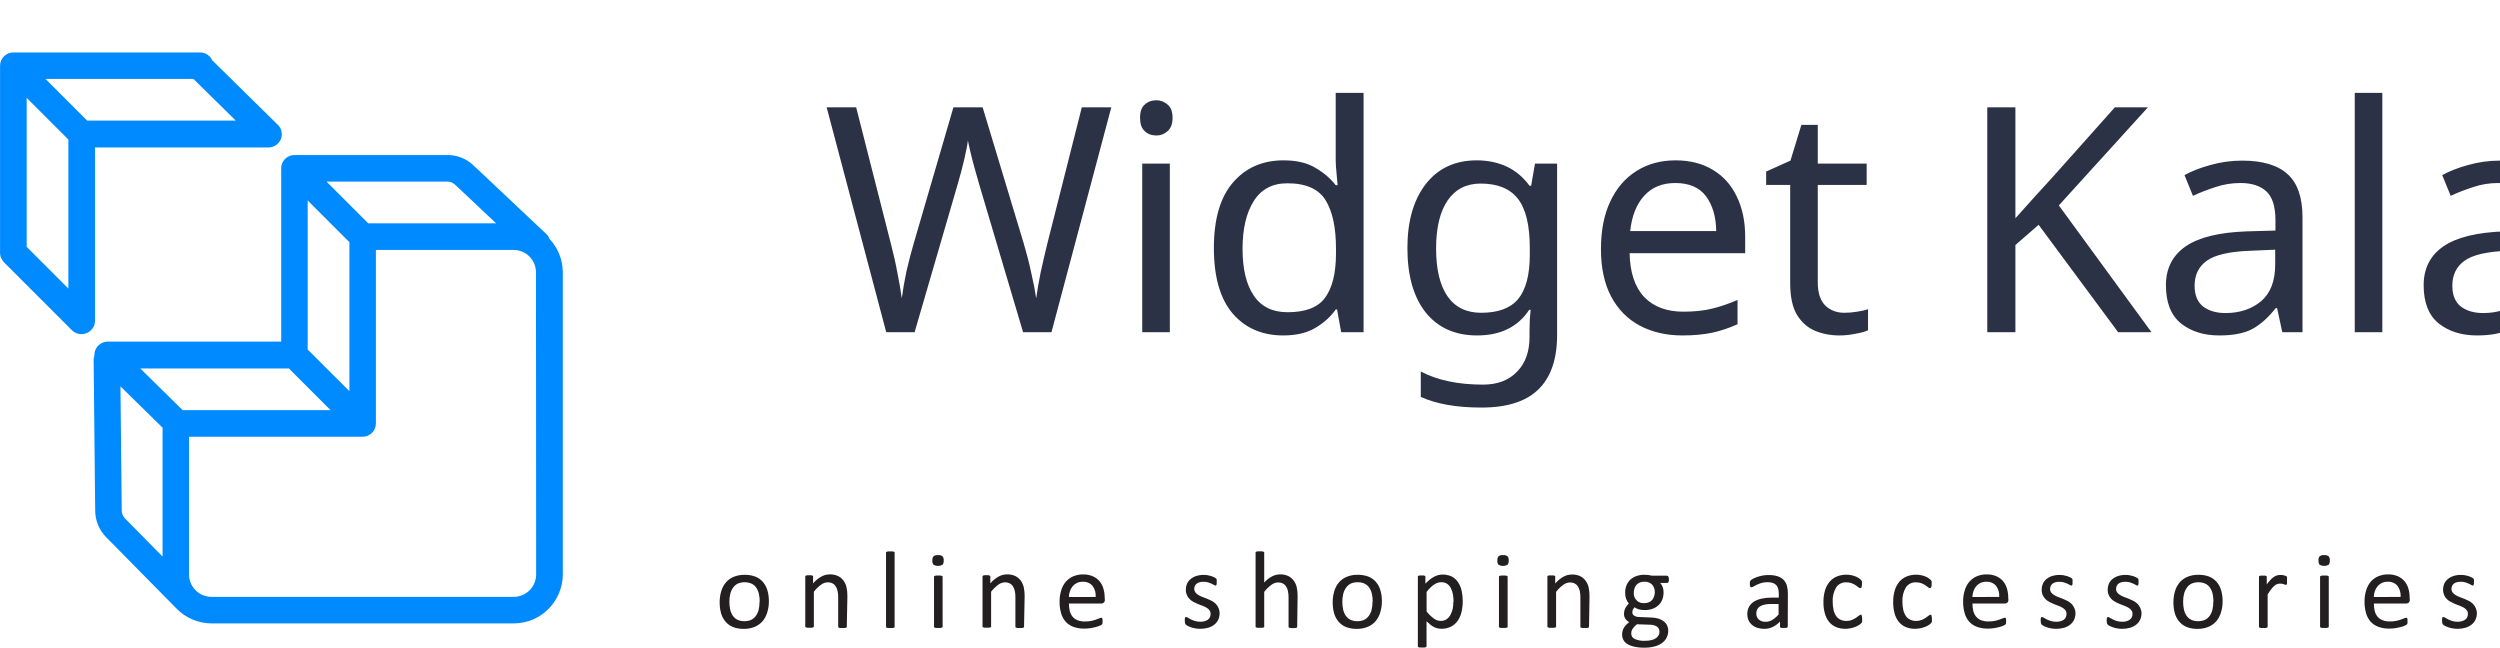
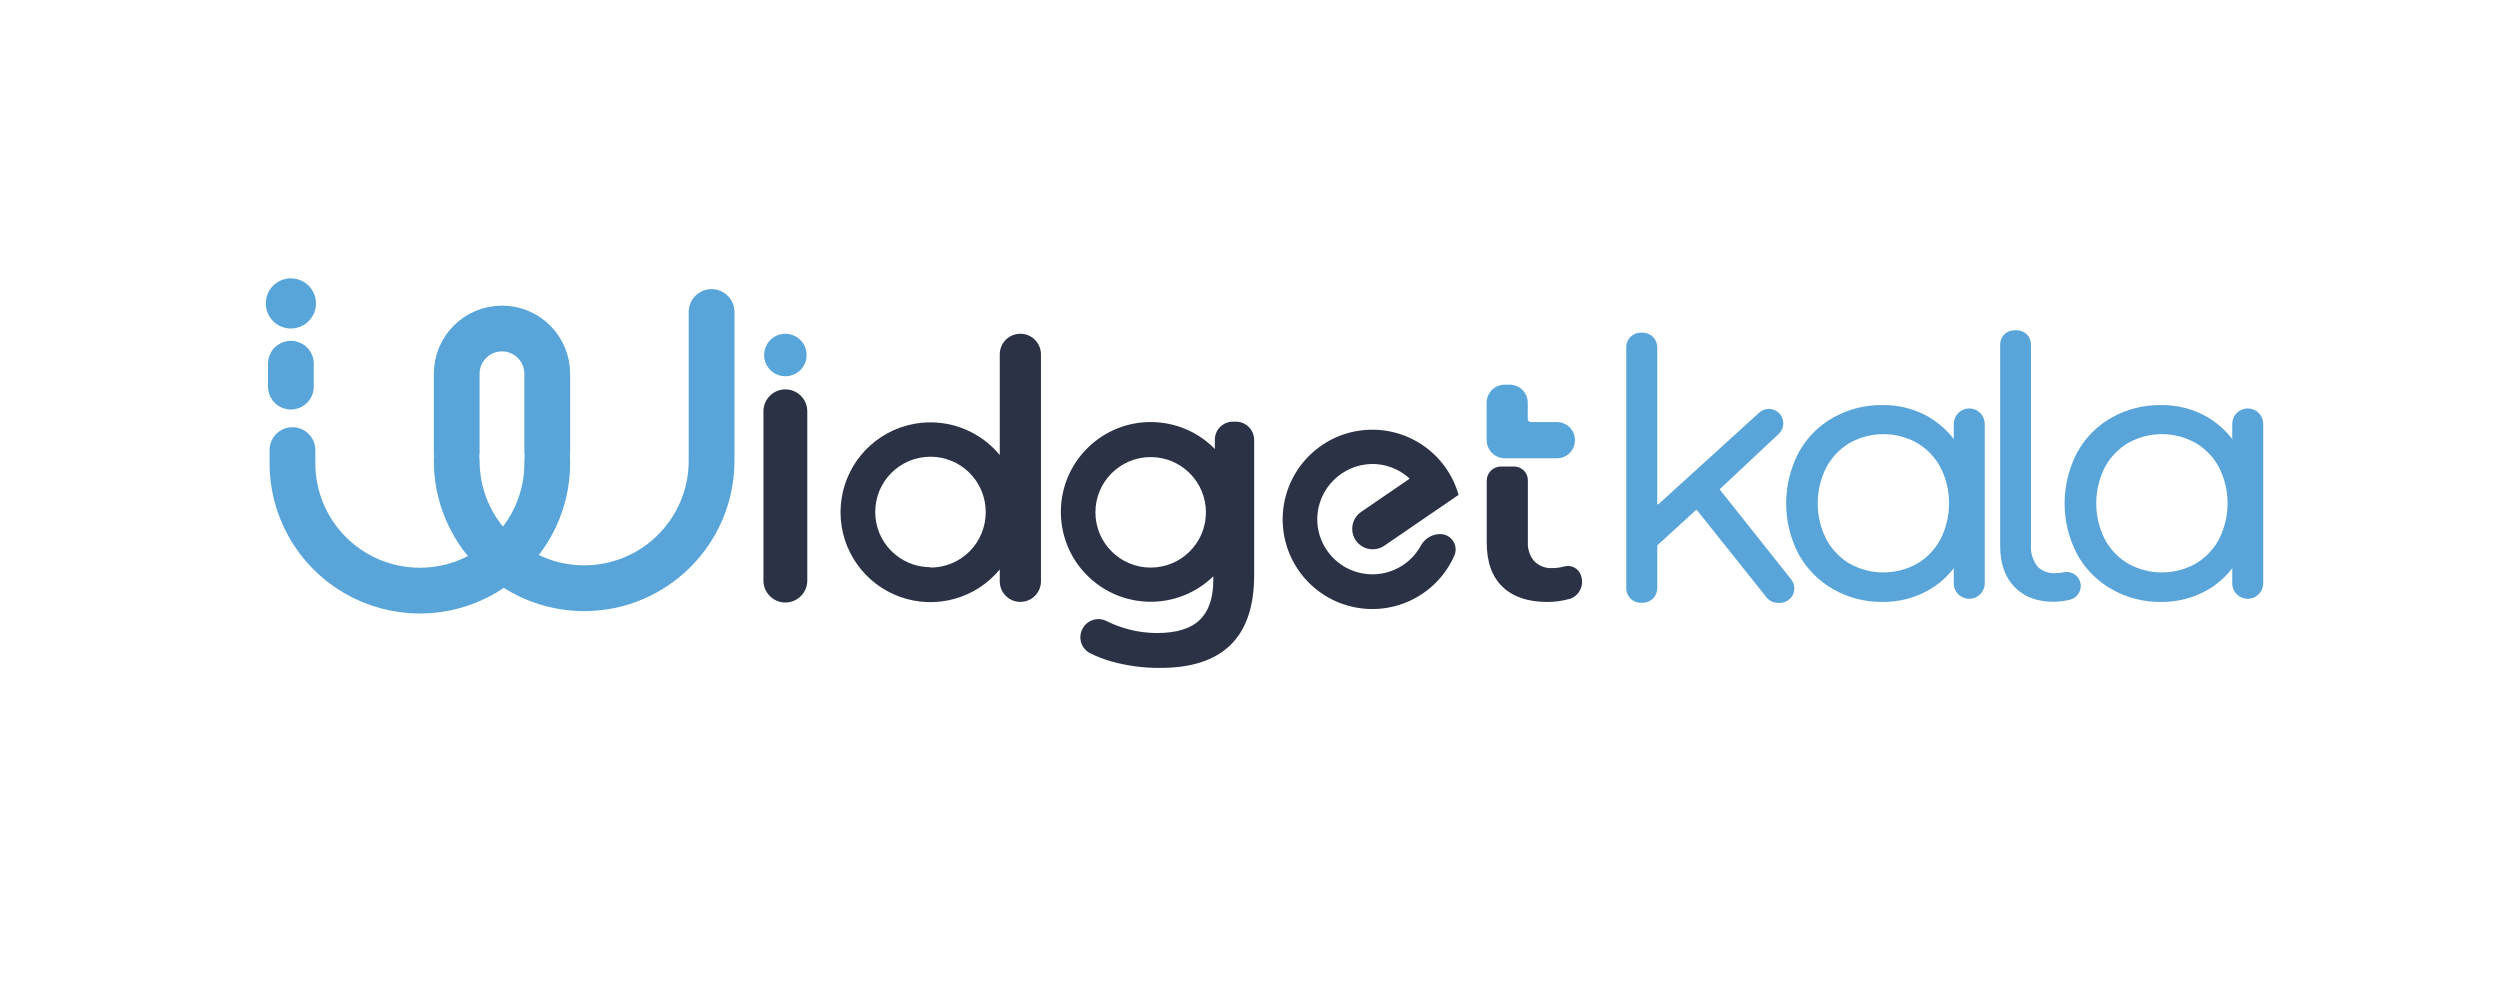
- <svg xmlns="http://www.w3.org/2000/svg" width="143" height="37.046" viewBox="0 0 143 37.046">
-   <g id="Group_195" data-name="Group 195" transform="translate(-1207 -24)">
-     <g id="logo" transform="translate(1206.994 26.97)">
-       <path id="Path_311" data-name="Path 311" d="M3328.438,3761.054a.751.751,0,0,0-.181-.278l-4.178-3.937a2.138,2.138,0,0,0-1.467-.583h-8.632a.646.646,0,0,0-.084,0h-.058a.755.755,0,0,0-.278.055h0a.764.764,0,0,0-.415.415h0a.76.76,0,0,0-.055.278v9.924h-9.924a.761.761,0,0,0-.761.761v.026a.749.749,0,0,0-.044.262l.089,8.627a2.176,2.176,0,0,0,.63,1.514l4.023,4.081h0a2.8,2.8,0,0,0,2.008.848h17.28a2.811,2.811,0,0,0,2.806-2.809v-17.28A2.793,2.793,0,0,0,3328.438,3761.054Zm-5.4-3.1,2.344,2.208h-7.315l-2.386-2.386h6.931a.619.619,0,0,1,.425.181Zm-15.585,12.895-2.425-2.386h8.5l2.386,2.386Zm9.538-1.084-2.386-2.386v-8.525l2.386,2.386Zm-13.023,6.824-.073-7.1,2.409,2.362v7.373l-2.144-2.176a.665.665,0,0,1-.192-.452Zm23.705,3.656a1.284,1.284,0,0,1-1.283,1.283H3309.1a1.283,1.283,0,0,1-1.283-1.283v-7.874h9.928a.761.761,0,0,0,.761-.761v-9.926h7.874a1.283,1.283,0,0,1,1.283,1.283Z" transform="translate(-3296.999 -3750.358)" fill="#008aff" />
-       <path id="Path_312" data-name="Path 312" d="M3287.334,3749.537h0a.76.76,0,0,0,.055-.278h0v-9.924h9.924a.759.759,0,0,0,.48-1.349l-3.7-3.64a.762.762,0,0,0-.69-.446H3282.72a.761.761,0,0,0-.761.761v10.587a.744.744,0,0,0,.013.234v.031a.728.728,0,0,0,.052.152.761.761,0,0,0,.123.187v.016l.016.016h0l3.911,3.91a.753.753,0,0,0,.262.166h0a.74.74,0,0,0,.556,0h0A.763.763,0,0,0,3287.334,3749.537Zm-3.853-13.042,2.386,2.386v8.525l-2.386-2.386Zm9.538-1.081,2.425,2.386h-8.5l-2.386-2.386Z" transform="translate(-3281.95 -3733.87)" fill="#008aff" />
-       <path id="Path_319" data-name="Path 319" d="M3441.6,3849.244a2.1,2.1,0,0,1-.092.635,1.4,1.4,0,0,1-.262.5,1.226,1.226,0,0,1-.452.328,1.564,1.564,0,0,1-.627.118,1.622,1.622,0,0,1-.606-.1,1.106,1.106,0,0,1-.43-.3,1.268,1.268,0,0,1-.262-.478,2.226,2.226,0,0,1-.084-.638,2.142,2.142,0,0,1,.089-.635,1.38,1.38,0,0,1,.262-.5,1.211,1.211,0,0,1,.449-.325,1.58,1.58,0,0,1,.63-.115,1.619,1.619,0,0,1,.606.1,1.108,1.108,0,0,1,.431.3,1.3,1.3,0,0,1,.262.48A2.175,2.175,0,0,1,3441.6,3849.244Zm-.525.034a2.1,2.1,0,0,0-.042-.433,1.065,1.065,0,0,0-.142-.357.7.7,0,0,0-.262-.241,1.012,1.012,0,0,0-.814-.008.723.723,0,0,0-.262.231,1.027,1.027,0,0,0-.16.352,1.807,1.807,0,0,0-.052.444,2.138,2.138,0,0,0,.042.436,1.025,1.025,0,0,0,.142.354.712.712,0,0,0,.262.241.878.878,0,0,0,.417.089.89.89,0,0,0,.394-.082.726.726,0,0,0,.262-.228.986.986,0,0,0,.157-.352,1.851,1.851,0,0,0,.047-.446Z" transform="translate(-3397.614 -3817.824)" fill="#231f20" />
-       <path id="Path_320" data-name="Path 320" d="M3459.827,3850.656a.07.07,0,0,1,0,.042.1.1,0,0,1-.042.028.288.288,0,0,1-.079.019h-.254a.275.275,0,0,1-.079-.019.1.1,0,0,1-.039-.028.069.069,0,0,1,0-.042V3849a1.62,1.62,0,0,0-.037-.388.819.819,0,0,0-.11-.263.482.482,0,0,0-.186-.163.6.6,0,0,0-.263-.055.67.67,0,0,0-.388.139,2.1,2.1,0,0,0-.407.4v1.968a.069.069,0,0,1,0,.042.1.1,0,0,1-.039.029.3.3,0,0,1-.079.019h-.255a.334.334,0,0,1-.079-.018.093.093,0,0,1-.04-.029.077.077,0,0,1,0-.042v-2.819a.085.085,0,0,1,0-.042.083.083,0,0,1,.037-.032.211.211,0,0,1,.071-.019h.231a.19.19,0,0,1,.071.019.1.1,0,0,1,.037.032.075.075,0,0,1,0,.042v.373a1.738,1.738,0,0,1,.475-.391,1.021,1.021,0,0,1,.478-.124,1.048,1.048,0,0,1,.475.095.859.859,0,0,1,.313.262,1.014,1.014,0,0,1,.17.373,2.207,2.207,0,0,1,.052.525Z" transform="translate(-3411.384 -3817.793)" fill="#231f20" />
-       <path id="Path_321" data-name="Path 321" d="M3475.543,3846.934a.069.069,0,0,1,0,.042.1.1,0,0,1-.039.029.3.3,0,0,1-.079.018h-.255a.331.331,0,0,1-.079-.018.086.086,0,0,1-.039-.029.077.077,0,0,1,0-.042v-4.2a.083.083,0,0,1,0-.044.08.08,0,0,1,.039-.031.32.32,0,0,1,.079-.018h.255a.293.293,0,0,1,.079.019.089.089,0,0,1,.039.031.077.077,0,0,1,0,.045Z" transform="translate(-3424.365 -3814.07)" fill="#231f20" />
-       <path id="Path_322" data-name="Path 322" d="M3485.8,3843.749a.339.339,0,0,1-.068.247.533.533,0,0,1-.512,0,.335.335,0,0,1-.068-.241.341.341,0,0,1,.068-.247.369.369,0,0,1,.263-.065.364.364,0,0,1,.249.065A.333.333,0,0,1,3485.8,3843.749Zm-.061,3.769a.068.068,0,0,1,0,.042.1.1,0,0,1-.039.029.312.312,0,0,1-.079.019h-.255a.323.323,0,0,1-.079-.019.05.05,0,0,1-.04-.071V3844.7a.077.077,0,0,1,0-.039.084.084,0,0,1,.04-.031.348.348,0,0,1,.079-.019h.254a.311.311,0,0,1,.079.019.093.093,0,0,1,.039.031.067.067,0,0,1,0,.039Z" transform="translate(-3431.815 -3814.66)" fill="#231f20" />
-       <path id="Path_323" data-name="Path 323" d="M3498.457,3850.656a.07.07,0,0,1,0,.042.1.1,0,0,1-.042.028.293.293,0,0,1-.079.019h-.255a.275.275,0,0,1-.079-.019.1.1,0,0,1-.039-.028.069.069,0,0,1,0-.042V3849a1.6,1.6,0,0,0-.037-.388.808.808,0,0,0-.11-.263.48.48,0,0,0-.186-.163.593.593,0,0,0-.262-.055.671.671,0,0,0-.388.139,2.107,2.107,0,0,0-.407.4v1.968a.069.069,0,0,1,0,.042.1.1,0,0,1-.039.029.292.292,0,0,1-.079.018h-.255a.315.315,0,0,1-.079-.018.093.093,0,0,1-.039-.029.084.084,0,0,1,0-.042v-2.819a.082.082,0,0,1,0-.042.085.085,0,0,1,.036-.032.212.212,0,0,1,.071-.019h.231a.187.187,0,0,1,.071.019.1.1,0,0,1,.037.032.08.08,0,0,1,0,.042v.373a1.737,1.737,0,0,1,.475-.391,1.022,1.022,0,0,1,.478-.124,1.048,1.048,0,0,1,.475.095.854.854,0,0,1,.312.262,1.015,1.015,0,0,1,.171.373,2.246,2.246,0,0,1,.052.525Z" transform="translate(-3439.876 -3817.793)" fill="#231f20" />
-       <path id="Path_324" data-name="Path 324" d="M3515.47,3849.107a.215.215,0,0,1-.061.173.212.212,0,0,1-.139.052h-1.855a1.721,1.721,0,0,0,.047.423.809.809,0,0,0,.157.323.712.712,0,0,0,.286.208,1.139,1.139,0,0,0,.43.071,1.76,1.76,0,0,0,.36-.032,2.081,2.081,0,0,0,.262-.073c.076-.026.139-.052.189-.073a.313.313,0,0,1,.113-.031.072.072,0,0,1,.039,0,.067.067,0,0,1,.026.034.23.23,0,0,1,.013.06.762.762,0,0,1,0,.094.69.69,0,0,1,0,.071v.052a.142.142,0,0,1-.016.042.163.163,0,0,1-.029.037.45.45,0,0,1-.1.055,1.447,1.447,0,0,1-.218.076,3.027,3.027,0,0,1-.312.068,2.277,2.277,0,0,1-.378.029,1.74,1.74,0,0,1-.609-.1,1.127,1.127,0,0,1-.441-.289,1.234,1.234,0,0,1-.263-.48,2.251,2.251,0,0,1-.092-.669,2.1,2.1,0,0,1,.095-.653,1.375,1.375,0,0,1,.262-.491,1.177,1.177,0,0,1,.427-.31,1.4,1.4,0,0,1,.559-.108,1.356,1.356,0,0,1,.564.108,1.069,1.069,0,0,1,.383.286,1.148,1.148,0,0,1,.22.423,1.842,1.842,0,0,1,.071.525Zm-.525-.152a.942.942,0,0,0-.181-.638.689.689,0,0,0-.564-.231.743.743,0,0,0-.336.071.734.734,0,0,0-.241.192.88.88,0,0,0-.152.278,1.145,1.145,0,0,0-.06.331Z" transform="translate(-3452.266 -3817.779)" fill="#231f20" />
-       <path id="Path_325" data-name="Path 325" d="M3542.164,3849.938a.9.9,0,0,1-.079.386.79.79,0,0,1-.226.283,1.03,1.03,0,0,1-.352.176,1.6,1.6,0,0,1-.449.061,1.719,1.719,0,0,1-.525-.084,1.263,1.263,0,0,1-.184-.076.532.532,0,0,1-.11-.071.179.179,0,0,1-.05-.087.592.592,0,0,1-.016-.152.566.566,0,0,1,0-.1.341.341,0,0,1,.015-.066.076.076,0,0,1,.026-.037.078.078,0,0,1,.04,0,.221.221,0,0,1,.1.042,1.519,1.519,0,0,0,.166.092,1.544,1.544,0,0,0,.233.092,1.024,1.024,0,0,0,.31.042.927.927,0,0,0,.239-.029.575.575,0,0,0,.184-.084.369.369,0,0,0,.121-.139.44.44,0,0,0,.042-.2.324.324,0,0,0-.06-.2.59.59,0,0,0-.16-.144,1.309,1.309,0,0,0-.226-.11l-.262-.1a2.546,2.546,0,0,1-.262-.121.989.989,0,0,1-.226-.165.757.757,0,0,1-.16-.231.786.786,0,0,1-.06-.323.8.8,0,0,1,.063-.318.731.731,0,0,1,.191-.262.966.966,0,0,1,.32-.184,1.326,1.326,0,0,1,.449-.068,1.369,1.369,0,0,1,.226.018,1.535,1.535,0,0,1,.2.047.982.982,0,0,1,.155.06.648.648,0,0,1,.1.058.182.182,0,0,1,.045.045.145.145,0,0,1,.016.042v.058a.6.6,0,0,1,0,.084.724.724,0,0,1,0,.092.221.221,0,0,1-.016.066.075.075,0,0,1-.026.037.056.056,0,0,1-.034,0,.175.175,0,0,1-.082-.034,1.141,1.141,0,0,0-.136-.073,1.587,1.587,0,0,0-.2-.074.909.909,0,0,0-.263-.034.819.819,0,0,0-.231.029.437.437,0,0,0-.165.084.348.348,0,0,0-.1.131.4.4,0,0,0-.032.163.334.334,0,0,0,.063.2.6.6,0,0,0,.163.144,1.38,1.38,0,0,0,.229.113l.263.1c.089.035.176.074.262.118a.975.975,0,0,1,.231.16.718.718,0,0,1,.16.226A.743.743,0,0,1,3542.164,3849.938Z" transform="translate(-3472.396 -3817.846)" fill="#231f20" />
-       <path id="Path_326" data-name="Path 326" d="M3557.98,3846.934a.068.068,0,0,1,0,.042.094.094,0,0,1-.04.029.293.293,0,0,1-.079.019h-.254a.292.292,0,0,1-.079-.018.1.1,0,0,1-.042-.029.069.069,0,0,1,0-.042v-1.651a1.624,1.624,0,0,0-.037-.389.816.816,0,0,0-.11-.262.476.476,0,0,0-.187-.163.593.593,0,0,0-.262-.055.667.667,0,0,0-.389.139,2.1,2.1,0,0,0-.407.4v1.968a.069.069,0,0,1,0,.042.1.1,0,0,1-.042.029.312.312,0,0,1-.079.018h-.255a.328.328,0,0,1-.079-.018.087.087,0,0,1-.039-.029.076.076,0,0,1,0-.042v-4.192a.086.086,0,0,1,0-.044.08.08,0,0,1,.039-.031.328.328,0,0,1,.079-.018h.255a.288.288,0,0,1,.079.019.091.091,0,0,1,.042.031.077.077,0,0,1,0,.044v1.688a1.675,1.675,0,0,1,.446-.349.993.993,0,0,1,.454-.115,1.062,1.062,0,0,1,.475.094.85.85,0,0,1,.312.262,1.023,1.023,0,0,1,.171.373,2.231,2.231,0,0,1,.052.525Z" transform="translate(-3483.775 -3814.07)" fill="#231f20" />
-       <path id="Path_327" data-name="Path 327" d="M3575.2,3849.244a2.1,2.1,0,0,1-.092.635,1.393,1.393,0,0,1-.262.5,1.23,1.23,0,0,1-.451.328,1.574,1.574,0,0,1-.627.118,1.62,1.62,0,0,1-.606-.1,1.1,1.1,0,0,1-.43-.3,1.266,1.266,0,0,1-.262-.478,2.228,2.228,0,0,1-.084-.638,2.142,2.142,0,0,1,.089-.635,1.378,1.378,0,0,1,.262-.5,1.215,1.215,0,0,1,.449-.326,1.585,1.585,0,0,1,.63-.115,1.619,1.619,0,0,1,.606.1,1.105,1.105,0,0,1,.43.3,1.288,1.288,0,0,1,.263.48A2.184,2.184,0,0,1,3575.2,3849.244Zm-.525.034a2.129,2.129,0,0,0-.042-.433,1.048,1.048,0,0,0-.142-.357.7.7,0,0,0-.262-.241.881.881,0,0,0-.417-.089.891.891,0,0,0-.4.081.727.727,0,0,0-.262.231,1.059,1.059,0,0,0-.16.352,1.8,1.8,0,0,0-.052.444,2.121,2.121,0,0,0,.042.436,1.034,1.034,0,0,0,.142.354.716.716,0,0,0,.263.241.877.877,0,0,0,.417.089.888.888,0,0,0,.393-.082.721.721,0,0,0,.262-.228.983.983,0,0,0,.158-.352,1.867,1.867,0,0,0,.047-.446Z" transform="translate(-3496.15 -3817.824)" fill="#231f20" />
-       <path id="Path_328" data-name="Path 328" d="M3593.521,3849.207a2.54,2.54,0,0,1-.079.664,1.444,1.444,0,0,1-.233.5,1.058,1.058,0,0,1-.383.315,1.181,1.181,0,0,1-.525.11,1.023,1.023,0,0,1-.231-.026.877.877,0,0,1-.207-.079,1.208,1.208,0,0,1-.2-.134q-.1-.081-.213-.191v1.409a.074.074,0,0,1,0,.045.088.088,0,0,1-.042.031.272.272,0,0,1-.079.019,1.131,1.131,0,0,1-.129,0,1.084,1.084,0,0,1-.126,0,.291.291,0,0,1-.079-.019.082.082,0,0,1-.042-.031.085.085,0,0,1,0-.045v-3.937a.09.09,0,0,1,0-.045.081.081,0,0,1,.036-.029.241.241,0,0,1,.071-.018h.215a.223.223,0,0,1,.071.018.091.091,0,0,1,.039.029.088.088,0,0,1,0,.045v.378a2.838,2.838,0,0,1,.247-.229,1.457,1.457,0,0,1,.239-.16,1.119,1.119,0,0,1,.247-.1,1.172,1.172,0,0,1,.787.087.982.982,0,0,1,.352.325,1.459,1.459,0,0,1,.2.48A2.587,2.587,0,0,1,3593.521,3849.207Zm-.525.06a2.6,2.6,0,0,0-.034-.417,1.22,1.22,0,0,0-.113-.359.671.671,0,0,0-.215-.262.579.579,0,0,0-.336-.095.672.672,0,0,0-.2.029.8.8,0,0,0-.2.094,1.379,1.379,0,0,0-.21.168,2.532,2.532,0,0,0-.234.262v1.121a2.247,2.247,0,0,0,.407.4.679.679,0,0,0,.4.139.585.585,0,0,0,.336-.095.714.714,0,0,0,.226-.262,1.259,1.259,0,0,0,.128-.352,1.906,1.906,0,0,0,.029-.367Z" transform="translate(-3509.846 -3817.801)" fill="#231f20" />
-       <path id="Path_329" data-name="Path 329" d="M3608.932,3843.749a.341.341,0,0,1-.068.247.534.534,0,0,1-.512,0,.335.335,0,0,1-.068-.242.344.344,0,0,1,.068-.247.37.37,0,0,1,.263-.065.361.361,0,0,1,.25.065.333.333,0,0,1,.068.241Zm-.061,3.769a.062.062,0,0,1,0,.042.1.1,0,0,1-.042.029.32.32,0,0,1-.079.018h-.254a.312.312,0,0,1-.079-.018.088.088,0,0,1-.042-.029.075.075,0,0,1,0-.042V3844.7a.078.078,0,0,1,0-.04.082.082,0,0,1,.042-.031.321.321,0,0,1,.079-.019h.254a.3.3,0,0,1,.079.018.1.1,0,0,1,.042.032.073.073,0,0,1,0,.04Z" transform="translate(-3522.629 -3814.659)" fill="#231f20" />
-       <path id="Path_330" data-name="Path 330" d="M3621.573,3850.656a.069.069,0,0,1,0,.042.1.1,0,0,1-.039.029.315.315,0,0,1-.079.019h-.255a.292.292,0,0,1-.079-.018.1.1,0,0,1-.042-.029.069.069,0,0,1,0-.042v-1.651a1.609,1.609,0,0,0-.037-.388.8.8,0,0,0-.11-.262.476.476,0,0,0-.186-.163.591.591,0,0,0-.262-.055.663.663,0,0,0-.388.139,2.092,2.092,0,0,0-.407.4v1.968a.069.069,0,0,1,0,.042.1.1,0,0,1-.042.029.29.29,0,0,1-.079.018h-.255a.312.312,0,0,1-.079-.018.092.092,0,0,1-.042-.029.078.078,0,0,1,0-.042v-2.819a.084.084,0,0,1,0-.042.088.088,0,0,1,.037-.031.215.215,0,0,1,.071-.019h.231a.189.189,0,0,1,.071.019.1.1,0,0,1,.037.031.082.082,0,0,1,0,.042v.373a1.729,1.729,0,0,1,.475-.391,1.02,1.02,0,0,1,.478-.123,1.06,1.06,0,0,1,.475.094.852.852,0,0,1,.312.262,1.021,1.021,0,0,1,.17.373,2.232,2.232,0,0,1,.052.525Z" transform="translate(-3530.675 -3817.793)" fill="#231f20" />
-       <path id="Path_331" data-name="Path 331" d="M3638.167,3847.995a.314.314,0,0,1-.029.158.086.086,0,0,1-.076.047h-.4a.64.64,0,0,1,.152.25.909.909,0,0,1,.045.283,1.118,1.118,0,0,1-.079.433.864.864,0,0,1-.223.318.993.993,0,0,1-.346.2,1.361,1.361,0,0,1-.443.068,1.155,1.155,0,0,1-.328-.045.681.681,0,0,1-.239-.115.481.481,0,0,0-.092.128.371.371,0,0,0-.037.166.215.215,0,0,0,.1.181.49.49,0,0,0,.262.079l.735.032a1.517,1.517,0,0,1,.386.058.956.956,0,0,1,.3.147.678.678,0,0,1,.2.233.692.692,0,0,1,.071.323.865.865,0,0,1-.082.37.845.845,0,0,1-.249.307,1.259,1.259,0,0,1-.428.21,2.181,2.181,0,0,1-.614.076,2.489,2.489,0,0,1-.58-.058,1.247,1.247,0,0,1-.394-.157.61.61,0,0,1-.223-.239.675.675,0,0,1-.068-.3.776.776,0,0,1,.026-.2.72.72,0,0,1,.076-.184.9.9,0,0,1,.129-.168,1.562,1.562,0,0,1,.176-.157.551.551,0,0,1-.226-.2.479.479,0,0,1-.073-.263.726.726,0,0,1,.079-.341,1.137,1.137,0,0,1,.194-.262.923.923,0,0,1-.152-.262.968.968,0,0,1-.055-.352,1.091,1.091,0,0,1,.081-.433.915.915,0,0,1,.226-.323.988.988,0,0,1,.346-.2,1.327,1.327,0,0,1,.441-.071,1.9,1.9,0,0,1,.239.013,1.663,1.663,0,0,1,.208.04h.85a.087.087,0,0,1,.079.052A.363.363,0,0,1,3638.167,3847.995Zm-.549,2.974a.317.317,0,0,0-.149-.281.752.752,0,0,0-.4-.1l-.729-.026a1.351,1.351,0,0,0-.165.15.817.817,0,0,0-.1.134.462.462,0,0,0-.052.126.6.6,0,0,0-.013.129.334.334,0,0,0,.207.307,1.292,1.292,0,0,0,.575.1,1.456,1.456,0,0,0,.394-.044.763.763,0,0,0,.262-.121.443.443,0,0,0,.139-.173.5.5,0,0,0,.04-.2Zm-.262-2.231a.615.615,0,0,0-.157-.449.6.6,0,0,0-.449-.16.629.629,0,0,0-.262.05.521.521,0,0,0-.184.136.576.576,0,0,0-.11.2.785.785,0,0,0-.037.239.551.551,0,0,0,.6.6.675.675,0,0,0,.262-.047.505.505,0,0,0,.186-.134.565.565,0,0,0,.11-.2.779.779,0,0,0,.045-.236Z" transform="translate(-3542.697 -3817.825)" fill="#231f20" />
-       <path id="Path_332" data-name="Path 332" d="M3665.082,3850.73a.065.065,0,0,1-.026.055.172.172,0,0,1-.068.029.664.664,0,0,1-.128,0,.708.708,0,0,1-.129,0,.153.153,0,0,1-.071-.029.07.07,0,0,1-.021-.055v-.281a1.394,1.394,0,0,1-.412.307,1.092,1.092,0,0,1-.48.11,1.317,1.317,0,0,1-.4-.058.868.868,0,0,1-.307-.168.757.757,0,0,1-.2-.262.9.9,0,0,1-.071-.362.845.845,0,0,1,.1-.415.814.814,0,0,1,.278-.291,1.362,1.362,0,0,1,.443-.173,2.746,2.746,0,0,1,.591-.058h.388v-.218a1.1,1.1,0,0,0-.034-.289.5.5,0,0,0-.11-.207.483.483,0,0,0-.2-.126.922.922,0,0,0-.3-.042,1.2,1.2,0,0,0-.344.044,1.872,1.872,0,0,0-.262.1c-.076.037-.139.071-.191.1a.263.263,0,0,1-.116.045.073.073,0,0,1-.044,0,.1.1,0,0,1-.031-.037.2.2,0,0,1-.021-.065.541.541,0,0,1,0-.087.534.534,0,0,1,0-.123.182.182,0,0,1,.053-.087.686.686,0,0,1,.144-.094,1.565,1.565,0,0,1,.239-.1,2.171,2.171,0,0,1,.294-.076,1.746,1.746,0,0,1,.323-.029,1.7,1.7,0,0,1,.525.068.843.843,0,0,1,.344.2.788.788,0,0,1,.192.331,1.6,1.6,0,0,1,.06.459Zm-.525-1.286h-.441a1.67,1.67,0,0,0-.37.037.762.762,0,0,0-.262.107.443.443,0,0,0-.152.168.506.506,0,0,0-.047.228.454.454,0,0,0,.139.349.548.548,0,0,0,.391.128.722.722,0,0,0,.378-.1,1.623,1.623,0,0,0,.365-.315Z" transform="translate(-3562.817 -3817.866)" fill="#231f20" />
-       <path id="Path_333" data-name="Path 333" d="M3681.573,3850.247v.092a.326.326,0,0,1,0,.065.246.246,0,0,1-.019.047.3.3,0,0,1-.05.061.778.778,0,0,1-.134.1,1.268,1.268,0,0,1-.21.1,1.558,1.558,0,0,1-.262.073,1.417,1.417,0,0,1-.283.029,1.359,1.359,0,0,1-.538-.1,1.014,1.014,0,0,1-.394-.294,1.33,1.33,0,0,1-.241-.472,2.282,2.282,0,0,1-.084-.646,2.234,2.234,0,0,1,.1-.717,1.356,1.356,0,0,1,.278-.491,1.1,1.1,0,0,1,.417-.283,1.42,1.42,0,0,1,.525-.092,1.377,1.377,0,0,1,.263.026,1.421,1.421,0,0,1,.234.066,1.033,1.033,0,0,1,.189.094.735.735,0,0,1,.121.092.384.384,0,0,1,.052.06.21.21,0,0,1,.024.053.318.318,0,0,1,0,.068c0,.024,0,.056,0,.094a.365.365,0,0,1-.029.171.081.081,0,0,1-.068.047.18.18,0,0,1-.108-.052,1.662,1.662,0,0,0-.155-.115,1.179,1.179,0,0,0-.226-.115.865.865,0,0,0-.315-.052.653.653,0,0,0-.572.286,1.452,1.452,0,0,0-.2.832,1.965,1.965,0,0,0,.052.478.987.987,0,0,0,.152.344.627.627,0,0,0,.247.2.788.788,0,0,0,.333.068.814.814,0,0,0,.313-.055,1.336,1.336,0,0,0,.234-.124c.066-.045.122-.086.165-.12a.2.2,0,0,1,.1-.055.062.062,0,0,1,.037,0,.1.1,0,0,1,.026.042.352.352,0,0,1,.016.076C3681.571,3850.168,3681.573,3850.2,3681.573,3850.247Z" transform="translate(-3575.051 -3817.817)" fill="#231f20" />
-       <path id="Path_334" data-name="Path 334" d="M3696.773,3850.247v.092a.293.293,0,0,1,0,.065.231.231,0,0,1-.019.047.3.3,0,0,1-.049.061.782.782,0,0,1-.134.1,1.266,1.266,0,0,1-.21.1,1.571,1.571,0,0,1-.262.073,1.419,1.419,0,0,1-.284.029,1.359,1.359,0,0,1-.538-.1,1.017,1.017,0,0,1-.394-.294,1.33,1.33,0,0,1-.241-.472,2.273,2.273,0,0,1-.084-.646,2.228,2.228,0,0,1,.1-.717,1.349,1.349,0,0,1,.278-.491,1.1,1.1,0,0,1,.417-.283,1.421,1.421,0,0,1,.524-.092,1.382,1.382,0,0,1,.263.026,1.413,1.413,0,0,1,.233.066,1.02,1.02,0,0,1,.189.094.715.715,0,0,1,.121.092.389.389,0,0,1,.053.06.207.207,0,0,1,.023.053.265.265,0,0,1,0,.068v.094a.365.365,0,0,1-.029.171.081.081,0,0,1-.068.047.18.18,0,0,1-.107-.052,1.7,1.7,0,0,0-.155-.115,1.17,1.17,0,0,0-.226-.115.868.868,0,0,0-.315-.052.653.653,0,0,0-.572.286,1.449,1.449,0,0,0-.2.832,1.965,1.965,0,0,0,.053.478.988.988,0,0,0,.152.344.628.628,0,0,0,.247.2.789.789,0,0,0,.333.068.813.813,0,0,0,.312-.055,1.337,1.337,0,0,0,.234-.123c.066-.045.122-.086.165-.121a.2.2,0,0,1,.1-.055.062.062,0,0,1,.037,0,.094.094,0,0,1,.026.042.313.313,0,0,1,.016.076C3696.773,3850.168,3696.773,3850.2,3696.773,3850.247Z" transform="translate(-3586.262 -3817.817)" fill="#231f20" />
-       <path id="Path_335" data-name="Path 335" d="M3712.389,3849.106a.215.215,0,0,1-.06.173.209.209,0,0,1-.139.052h-1.856a1.758,1.758,0,0,0,.047.422.82.82,0,0,0,.157.323.712.712,0,0,0,.286.208,1.154,1.154,0,0,0,.43.071,1.778,1.778,0,0,0,.36-.032,2.082,2.082,0,0,0,.262-.073c.076-.026.139-.052.189-.073a.308.308,0,0,1,.113-.031.068.068,0,0,1,.04,0,.073.073,0,0,1,.026.034.246.246,0,0,1,.013.061.871.871,0,0,1,0,.094c0,.024,0,.047,0,.071v.053a.135.135,0,0,1-.016.042.156.156,0,0,1-.029.037.464.464,0,0,1-.1.055,1.465,1.465,0,0,1-.218.076,2.983,2.983,0,0,1-.312.068,2.279,2.279,0,0,1-.378.029,1.747,1.747,0,0,1-.609-.1,1.128,1.128,0,0,1-.441-.289,1.235,1.235,0,0,1-.263-.48,2.231,2.231,0,0,1-.092-.669,2.088,2.088,0,0,1,.094-.654,1.38,1.38,0,0,1,.262-.491,1.181,1.181,0,0,1,.428-.31,1.4,1.4,0,0,1,.559-.108,1.354,1.354,0,0,1,.564.107,1.067,1.067,0,0,1,.383.286,1.148,1.148,0,0,1,.22.423,1.846,1.846,0,0,1,.071.525Zm-.525-.152a.942.942,0,0,0-.181-.638.692.692,0,0,0-.564-.231.746.746,0,0,0-.336.071.732.732,0,0,0-.241.192.87.87,0,0,0-.152.278,1.147,1.147,0,0,0-.061.331Z" transform="translate(-3597.503 -3817.779)" fill="#231f20" />
-       <path id="Path_336" data-name="Path 336" d="M3728.694,3849.938a.9.9,0,0,1-.079.386.786.786,0,0,1-.228.284,1.028,1.028,0,0,1-.349.176,1.593,1.593,0,0,1-.449.061,1.719,1.719,0,0,1-.525-.084,1.254,1.254,0,0,1-.184-.076.534.534,0,0,1-.11-.071.179.179,0,0,1-.05-.087.592.592,0,0,1-.016-.152.566.566,0,0,1,0-.1.306.306,0,0,1,.016-.066.046.046,0,0,1,.065-.037.221.221,0,0,1,.1.042,1.519,1.519,0,0,0,.166.092,1.481,1.481,0,0,0,.234.092,1.037,1.037,0,0,0,.31.042.927.927,0,0,0,.239-.029.57.57,0,0,0,.184-.084.369.369,0,0,0,.121-.139.434.434,0,0,0,.042-.2.324.324,0,0,0-.06-.2.586.586,0,0,0-.16-.144,1.322,1.322,0,0,0-.226-.11l-.263-.1a2.546,2.546,0,0,1-.262-.121.992.992,0,0,1-.229-.165.74.74,0,0,1-.16-.231.779.779,0,0,1-.061-.323.817.817,0,0,1,.063-.318.741.741,0,0,1,.192-.262.963.963,0,0,1,.32-.183,1.328,1.328,0,0,1,.449-.068,1.375,1.375,0,0,1,.226.018,1.592,1.592,0,0,1,.2.047,1,1,0,0,1,.155.06.671.671,0,0,1,.1.058.18.18,0,0,1,.045.044.166.166,0,0,1,.016.042v.058a.6.6,0,0,1,0,.084.724.724,0,0,1,0,.092.219.219,0,0,1-.016.066.081.081,0,0,1-.026.037.056.056,0,0,1-.034,0,.173.173,0,0,1-.082-.034,1.141,1.141,0,0,0-.136-.073,1.594,1.594,0,0,0-.2-.074.908.908,0,0,0-.262-.034.819.819,0,0,0-.231.029.443.443,0,0,0-.166.084.36.36,0,0,0-.1.131.4.4,0,0,0-.031.163.329.329,0,0,0,.063.205.6.6,0,0,0,.163.144,1.362,1.362,0,0,0,.229.113l.262.1q.134.052.263.118a.984.984,0,0,1,.231.16.722.722,0,0,1,.16.226A.737.737,0,0,1,3728.694,3849.938Z" transform="translate(-3609.97 -3817.846)" fill="#231f20" />
-       <path id="Path_337" data-name="Path 337" d="M3743.1,3849.938a.892.892,0,0,1-.079.386.79.79,0,0,1-.229.284,1.023,1.023,0,0,1-.349.176,1.593,1.593,0,0,1-.449.061,1.721,1.721,0,0,1-.525-.084,1.243,1.243,0,0,1-.184-.076.526.526,0,0,1-.11-.071.181.181,0,0,1-.05-.087.593.593,0,0,1-.016-.152.678.678,0,0,1,0-.1.338.338,0,0,1,.016-.066.069.069,0,0,1,.026-.037.072.072,0,0,1,.039,0,.223.223,0,0,1,.1.042,1.469,1.469,0,0,0,.165.092,1.5,1.5,0,0,0,.234.092,1.038,1.038,0,0,0,.31.042.928.928,0,0,0,.239-.029.571.571,0,0,0,.183-.084.367.367,0,0,0,.121-.139.444.444,0,0,0,.042-.2.326.326,0,0,0-.06-.2.587.587,0,0,0-.16-.144,1.3,1.3,0,0,0-.226-.11l-.262-.1a2.628,2.628,0,0,1-.263-.121,1.007,1.007,0,0,1-.228-.165.753.753,0,0,1-.16-.231.787.787,0,0,1-.06-.323.8.8,0,0,1,.063-.318.734.734,0,0,1,.191-.262.97.97,0,0,1,.32-.184,1.329,1.329,0,0,1,.449-.068,1.372,1.372,0,0,1,.226.018,1.587,1.587,0,0,1,.2.047,1.021,1.021,0,0,1,.155.06.685.685,0,0,1,.1.058.174.174,0,0,1,.044.044.151.151,0,0,1,.016.042v.058a.689.689,0,0,1,0,.084.827.827,0,0,1,0,.092.227.227,0,0,1-.016.066.08.08,0,0,1-.026.037.057.057,0,0,1-.034,0,.173.173,0,0,1-.081-.034,1.145,1.145,0,0,0-.136-.073,1.573,1.573,0,0,0-.2-.074.91.91,0,0,0-.262-.034.819.819,0,0,0-.231.029.441.441,0,0,0-.166.084.352.352,0,0,0-.1.131.4.4,0,0,0-.031.163.329.329,0,0,0,.063.205.6.6,0,0,0,.163.144,1.353,1.353,0,0,0,.229.113l.262.1q.134.052.262.118a.989.989,0,0,1,.231.16.721.721,0,0,1,.16.226A.74.74,0,0,1,3743.1,3849.938Z" transform="translate(-3620.599 -3817.846)" fill="#231f20" />
-       <path id="Path_338" data-name="Path 338" d="M3758.445,3849.244a2.089,2.089,0,0,1-.092.635,1.4,1.4,0,0,1-.262.5,1.226,1.226,0,0,1-.451.328,1.574,1.574,0,0,1-.627.118,1.62,1.62,0,0,1-.606-.1,1.1,1.1,0,0,1-.43-.3,1.268,1.268,0,0,1-.262-.478,2.226,2.226,0,0,1-.084-.638,2.142,2.142,0,0,1,.089-.635,1.378,1.378,0,0,1,.262-.5,1.217,1.217,0,0,1,.449-.326,1.587,1.587,0,0,1,.63-.115,1.622,1.622,0,0,1,.606.1,1.105,1.105,0,0,1,.43.3,1.291,1.291,0,0,1,.262.48A2.183,2.183,0,0,1,3758.445,3849.244Zm-.525.034a2.112,2.112,0,0,0-.042-.433,1.048,1.048,0,0,0-.142-.357.694.694,0,0,0-.262-.241,1.013,1.013,0,0,0-.814-.008.727.727,0,0,0-.262.231,1.05,1.05,0,0,0-.16.352,1.773,1.773,0,0,0-.052.444,2.121,2.121,0,0,0,.042.436,1.029,1.029,0,0,0,.142.354.715.715,0,0,0,.263.241.877.877,0,0,0,.417.089.893.893,0,0,0,.394-.082.726.726,0,0,0,.263-.228.994.994,0,0,0,.157-.352,1.863,1.863,0,0,0,.047-.446Z" transform="translate(-3631.305 -3817.824)" fill="#231f20" />
-       <path id="Path_339" data-name="Path 339" d="M3775.868,3848.093v.116a.306.306,0,0,1,0,.073.109.109,0,0,1-.024.042.054.054,0,0,1-.039.013.182.182,0,0,1-.061-.013l-.081-.029-.1-.026a.558.558,0,0,0-.121,0,.408.408,0,0,0-.152.031.619.619,0,0,0-.157.1,1.293,1.293,0,0,0-.173.192,3.408,3.408,0,0,0-.2.291v1.832a.069.069,0,0,1,0,.042.108.108,0,0,1-.042.029.293.293,0,0,1-.079.019h-.254a.311.311,0,0,1-.079-.019.087.087,0,0,1-.042-.029.077.077,0,0,1,0-.042V3847.9a.087.087,0,0,1,0-.042.085.085,0,0,1,.037-.031.226.226,0,0,1,.071-.019h.23a.186.186,0,0,1,.071.019.1.1,0,0,1,.037.032.08.08,0,0,1,0,.042v.41a2.189,2.189,0,0,1,.218-.263,1.229,1.229,0,0,1,.191-.168.606.606,0,0,1,.181-.084.709.709,0,0,1,.181-.023h.092l.107.019.1.029a.207.207,0,0,1,.063.032.088.088,0,0,1,.026.029.229.229,0,0,1,0,.037.452.452,0,0,1,0,.063C3775.868,3848,3775.868,3848.032,3775.868,3848.093Z" transform="translate(-3645.045 -3817.854)" fill="#231f20" />
-       <path id="Path_340" data-name="Path 340" d="M3787.892,3843.749a.34.34,0,0,1-.068.247.533.533,0,0,1-.512,0,.332.332,0,0,1-.068-.241.34.34,0,0,1,.068-.247.366.366,0,0,1,.262-.065.36.36,0,0,1,.249.065A.331.331,0,0,1,3787.892,3843.749Zm-.06,3.769a.069.069,0,0,1,0,.042.1.1,0,0,1-.042.029.312.312,0,0,1-.079.019h-.255a.335.335,0,0,1-.079-.018.087.087,0,0,1-.042-.029.078.078,0,0,1,0-.042V3844.7a.077.077,0,0,1,0-.039.086.086,0,0,1,.042-.031.348.348,0,0,1,.079-.019h.255a.308.308,0,0,1,.079.019.093.093,0,0,1,.042.031.077.077,0,0,1,0,.039Z" transform="translate(-3654.62 -3814.66)" fill="#231f20" />
-       <path id="Path_341" data-name="Path 341" d="M3799.869,3849.106a.215.215,0,0,1-.06.173.211.211,0,0,1-.139.052h-1.856a1.758,1.758,0,0,0,.047.422.821.821,0,0,0,.158.323.71.71,0,0,0,.286.208,1.149,1.149,0,0,0,.43.071,1.777,1.777,0,0,0,.36-.032,2.071,2.071,0,0,0,.262-.073c.076-.026.139-.052.189-.073a.308.308,0,0,1,.113-.031.068.068,0,0,1,.04,0,.069.069,0,0,1,.026.034.242.242,0,0,1,.013.06.871.871,0,0,1,0,.094c0,.024,0,.047,0,.071v.053a.13.13,0,0,1-.016.042.162.162,0,0,1-.029.037.459.459,0,0,1-.1.055,1.479,1.479,0,0,1-.218.076,2.969,2.969,0,0,1-.312.068,2.279,2.279,0,0,1-.378.029,1.747,1.747,0,0,1-.609-.1,1.128,1.128,0,0,1-.441-.289,1.229,1.229,0,0,1-.263-.48,2.231,2.231,0,0,1-.092-.669,2.088,2.088,0,0,1,.094-.654,1.386,1.386,0,0,1,.262-.491,1.181,1.181,0,0,1,.428-.31,1.4,1.4,0,0,1,.559-.108,1.356,1.356,0,0,1,.564.107,1.072,1.072,0,0,1,.383.286,1.151,1.151,0,0,1,.22.423,1.846,1.846,0,0,1,.071.525Zm-.525-.152a.942.942,0,0,0-.181-.638.691.691,0,0,0-.564-.231.747.747,0,0,0-.336.071.737.737,0,0,0-.241.192.875.875,0,0,0-.152.278,1.147,1.147,0,0,0-.061.331Z" transform="translate(-3662.023 -3817.779)" fill="#231f20" />
-       <path id="Path_342" data-name="Path 342" d="M3816.174,3849.938a.884.884,0,0,1-.079.386.78.78,0,0,1-.228.283,1.023,1.023,0,0,1-.349.176,1.593,1.593,0,0,1-.449.061,1.719,1.719,0,0,1-.525-.084,1.232,1.232,0,0,1-.184-.076.534.534,0,0,1-.11-.071.179.179,0,0,1-.05-.087.592.592,0,0,1-.016-.152.566.566,0,0,1,0-.1.306.306,0,0,1,.016-.066.046.046,0,0,1,.065-.037.221.221,0,0,1,.1.042,1.519,1.519,0,0,0,.166.092,1.481,1.481,0,0,0,.234.092,1.037,1.037,0,0,0,.31.042.927.927,0,0,0,.239-.029.575.575,0,0,0,.184-.084.369.369,0,0,0,.121-.139.44.44,0,0,0,.042-.2.324.324,0,0,0-.06-.2.586.586,0,0,0-.16-.144,1.3,1.3,0,0,0-.226-.11l-.263-.1a2.546,2.546,0,0,1-.262-.121,1,1,0,0,1-.229-.165.749.749,0,0,1-.16-.231.8.8,0,0,1-.061-.323.817.817,0,0,1,.063-.318.738.738,0,0,1,.192-.262.968.968,0,0,1,.32-.184,1.328,1.328,0,0,1,.449-.068,1.349,1.349,0,0,1,.226.018,1.553,1.553,0,0,1,.2.047,1,1,0,0,1,.155.06.63.63,0,0,1,.1.058.18.18,0,0,1,.045.044.15.15,0,0,1,.016.042v.058a.6.6,0,0,1,0,.084.724.724,0,0,1,0,.092.234.234,0,0,1-.016.066.086.086,0,0,1-.026.037.056.056,0,0,1-.034,0,.173.173,0,0,1-.082-.034,1.141,1.141,0,0,0-.136-.073,1.566,1.566,0,0,0-.2-.074.906.906,0,0,0-.262-.034.819.819,0,0,0-.231.029.443.443,0,0,0-.166.084.366.366,0,0,0-.1.131.4.4,0,0,0-.031.163.329.329,0,0,0,.063.205.6.6,0,0,0,.163.144,1.361,1.361,0,0,0,.229.113l.262.1q.134.052.263.118a.985.985,0,0,1,.231.16.718.718,0,0,1,.16.226A.737.737,0,0,1,3816.174,3849.938Z" transform="translate(-3674.491 -3817.846)" fill="#231f20" />
-     </g>
-     <text id="Widget_Kala" data-name="Widget Kala" transform="translate(1350 43)" fill="#2c3246" font-size="18" font-family="SegoeUI, Segoe UI">
-       <tspan x="-95.933" y="0">Widget Kala</tspan>
-     </text>
-   </g>
+ <svg xmlns="http://www.w3.org/2000/svg" id="Layer_1" data-name="Layer 1" viewBox="0 0 546.18 218.55">
+   <defs>
+     <style>.cls-1{fill:#58a5da;}.cls-2{fill:#2c3246;}.cls-3{fill:#59a5d9;stroke-width:3px;}.cls-3,.cls-4{stroke:#59a5d9;stroke-miterlimit:10;}.cls-4{fill:none;stroke-linecap:round;stroke-width:10px;}</style>
+   </defs>
+   <circle class="cls-1" cx="171.58" cy="77.56" r="4.64" />
+   <rect class="cls-2" x="166.79" y="85.07" width="9.58" height="46.56" rx="4.79" />
+   <path class="cls-1" d="M344.08,96.15h0a3.94,3.94,0,0,0-4-3.94l-5.63,0a.68.68,0,0,1-.68-.67v-3.5a3.94,3.94,0,0,0-3.94-4h-1.1a3.94,3.94,0,0,0-3.94,4v8.08a4,4,0,0,0,3.95,4h11.37A3.94,3.94,0,0,0,344.08,96.15Z" />
+   <path class="cls-2" d="M345.36,125.6a3,3,0,0,0-3.6-1.85,9.16,9.16,0,0,1-2.64.36,5.11,5.11,0,0,1-3.91-1.48,5.93,5.93,0,0,1-1.41-4.27V104.92a3,3,0,0,0-3-3h-2.89a3.1,3.1,0,0,0-3.1,3.1v13.54q0,6.33,3.45,9.64t9.78,3.31a17.41,17.41,0,0,0,4.78-.65l.09,0a3.94,3.94,0,0,0,2.44-5.24Z" />
+   <path class="cls-3" d="M369.51,110.32,361.1,118a1.65,1.65,0,0,0-.54,1.22v9.31a1.66,1.66,0,0,1-1.66,1.66h-.46a1.65,1.65,0,0,1-1.65-1.66V75.84a1.65,1.65,0,0,1,1.65-1.66h.46a1.66,1.66,0,0,1,1.66,1.66v34.21a1.65,1.65,0,0,0,2.77,1.22l22-20a1.66,1.66,0,0,1,1.12-.44h0a1.66,1.66,0,0,1,1.13,2.87l-12.81,12a1.66,1.66,0,0,0-.17,2.24l15.56,19.59a1.66,1.66,0,0,1-1.3,2.69h-.45a1.63,1.63,0,0,1-1.29-.63l-15.15-19A1.66,1.66,0,0,0,369.51,110.32Z" />
+   <path class="cls-3" d="M441.12,127.13q-2.64-2.84-2.64-7.81V75.23A1.56,1.56,0,0,1,440,73.66h.64a1.57,1.57,0,0,1,1.57,1.57v43.63a8.66,8.66,0,0,0,1.74,5.85,6.51,6.51,0,0,0,5.2,2,9.68,9.68,0,0,0,2-.21,1.58,1.58,0,0,1,1.94,1.37h0a1.6,1.6,0,0,1-1.2,1.69,13,13,0,0,1-3.21.4C445.42,130,442.88,129,441.12,127.13Z" />
+   <path class="cls-3" d="M491.07,90.73a1.89,1.89,0,0,0-1.89,1.89v34.67a1.89,1.89,0,1,0,3.77,0V92.62A1.89,1.89,0,0,0,491.07,90.73Z" />
+   <path class="cls-3" d="M481.56,92.45A18.17,18.17,0,0,0,472.09,90a19.78,19.78,0,0,0-10,2.53,18,18,0,0,0-7,7.09,22.48,22.48,0,0,0,0,20.72,18.29,18.29,0,0,0,7,7.09,19.6,19.6,0,0,0,10,2.57,18.49,18.49,0,0,0,9.58-2.49,16.92,16.92,0,0,0,6.57-7.1l-.08-21A17.72,17.72,0,0,0,481.56,92.45Zm4.53,26.11a15.2,15.2,0,0,1-5.66,5.89,16.66,16.66,0,0,1-16.23,0,15.2,15.2,0,0,1-5.66-5.89,18.92,18.92,0,0,1,0-17.21,15.25,15.25,0,0,1,5.66-5.88,16.59,16.59,0,0,1,16.23,0,15.25,15.25,0,0,1,5.66,5.88,18.92,18.92,0,0,1,0,17.21Z" />
+   <path class="cls-3" d="M430.22,90.73a1.89,1.89,0,0,0-1.88,1.89v34.67a1.89,1.89,0,1,0,3.77,0V92.62A1.89,1.89,0,0,0,430.22,90.73Z" />
+   <path class="cls-3" d="M420.72,92.45A18.2,18.2,0,0,0,411.25,90a19.79,19.79,0,0,0-10,2.53,18,18,0,0,0-7,7.09,22.48,22.48,0,0,0,0,20.72,18.43,18.43,0,0,0,7,7.09,19.61,19.61,0,0,0,10,2.57,18.52,18.52,0,0,0,9.58-2.5,16.83,16.83,0,0,0,6.57-7.09l-.08-21A17.72,17.72,0,0,0,420.72,92.45Zm4.52,26.11a15.18,15.18,0,0,1-5.65,5.89,16.66,16.66,0,0,1-16.23,0,15.13,15.13,0,0,1-5.66-5.89,18.84,18.84,0,0,1,0-17.21,15.17,15.17,0,0,1,5.66-5.88,16.59,16.59,0,0,1,16.23,0,15.22,15.22,0,0,1,5.65,5.88,18.84,18.84,0,0,1,0,17.21Z" />
+   <path class="cls-2" d="M222.91,72.92a4.49,4.49,0,0,0-4.49,4.49v22a19.64,19.64,0,1,0,0,25V127a4.5,4.5,0,1,0,9,0V77.41A4.49,4.49,0,0,0,222.91,72.92Zm-19.63,51a12.07,12.07,0,1,1,12.07-12.06A12.06,12.06,0,0,1,203.28,124Z" />
+   <path class="cls-2" d="M274,96.12a4,4,0,0,0-3.95-4h-.7a3.94,3.94,0,0,0-3.94,3.9l0,2.07a19.63,19.63,0,1,0-.34,27.83v.79h0q0,5.85-2.94,8.71t-9.28,2.88a24.87,24.87,0,0,1-7.8-1.26,24.32,24.32,0,0,1-3.33-1.37,3.91,3.91,0,0,0-5.12,1.52h0a3.92,3.92,0,0,0,1.51,5.5,27,27,0,0,0,4.75,1.83,38.52,38.52,0,0,0,10.49,1.4Q274,146,274,125.69ZM251.4,124a12.07,12.07,0,1,1,12.06-12.06A12.06,12.06,0,0,1,251.4,124Z" />
+   <path class="cls-2" d="M296.19,118.05a4.5,4.5,0,0,0,6.25,1.17l16.22-11.11h0a19.59,19.59,0,1,0-.94,13.31,3.36,3.36,0,0,0-3-4.74,4.81,4.81,0,0,0-4.26,2.45,12.06,12.06,0,0,1-22.67-6.22,12.17,12.17,0,0,1,11.72-11.54,11.94,11.94,0,0,1,8.47,3.2l-10.58,7.24A4.5,4.5,0,0,0,296.19,118.05Z" />
+   <circle class="cls-1" cx="63.55" cy="66.29" r="5.48" />
+   <path class="cls-4" d="M63.89,98.33v2.34a27.84,27.84,0,1,0,55.67,0" />
+   <path class="cls-4" d="M63.55,79.46v5" />
+   <path class="cls-4" d="M99.78,100.67a27.84,27.84,0,0,0,55.68,0V68.16" />
+   <path class="cls-4" d="M119.56,98.76V81.66a9.89,9.89,0,0,0-19.78,0v17.1" />
</svg>
